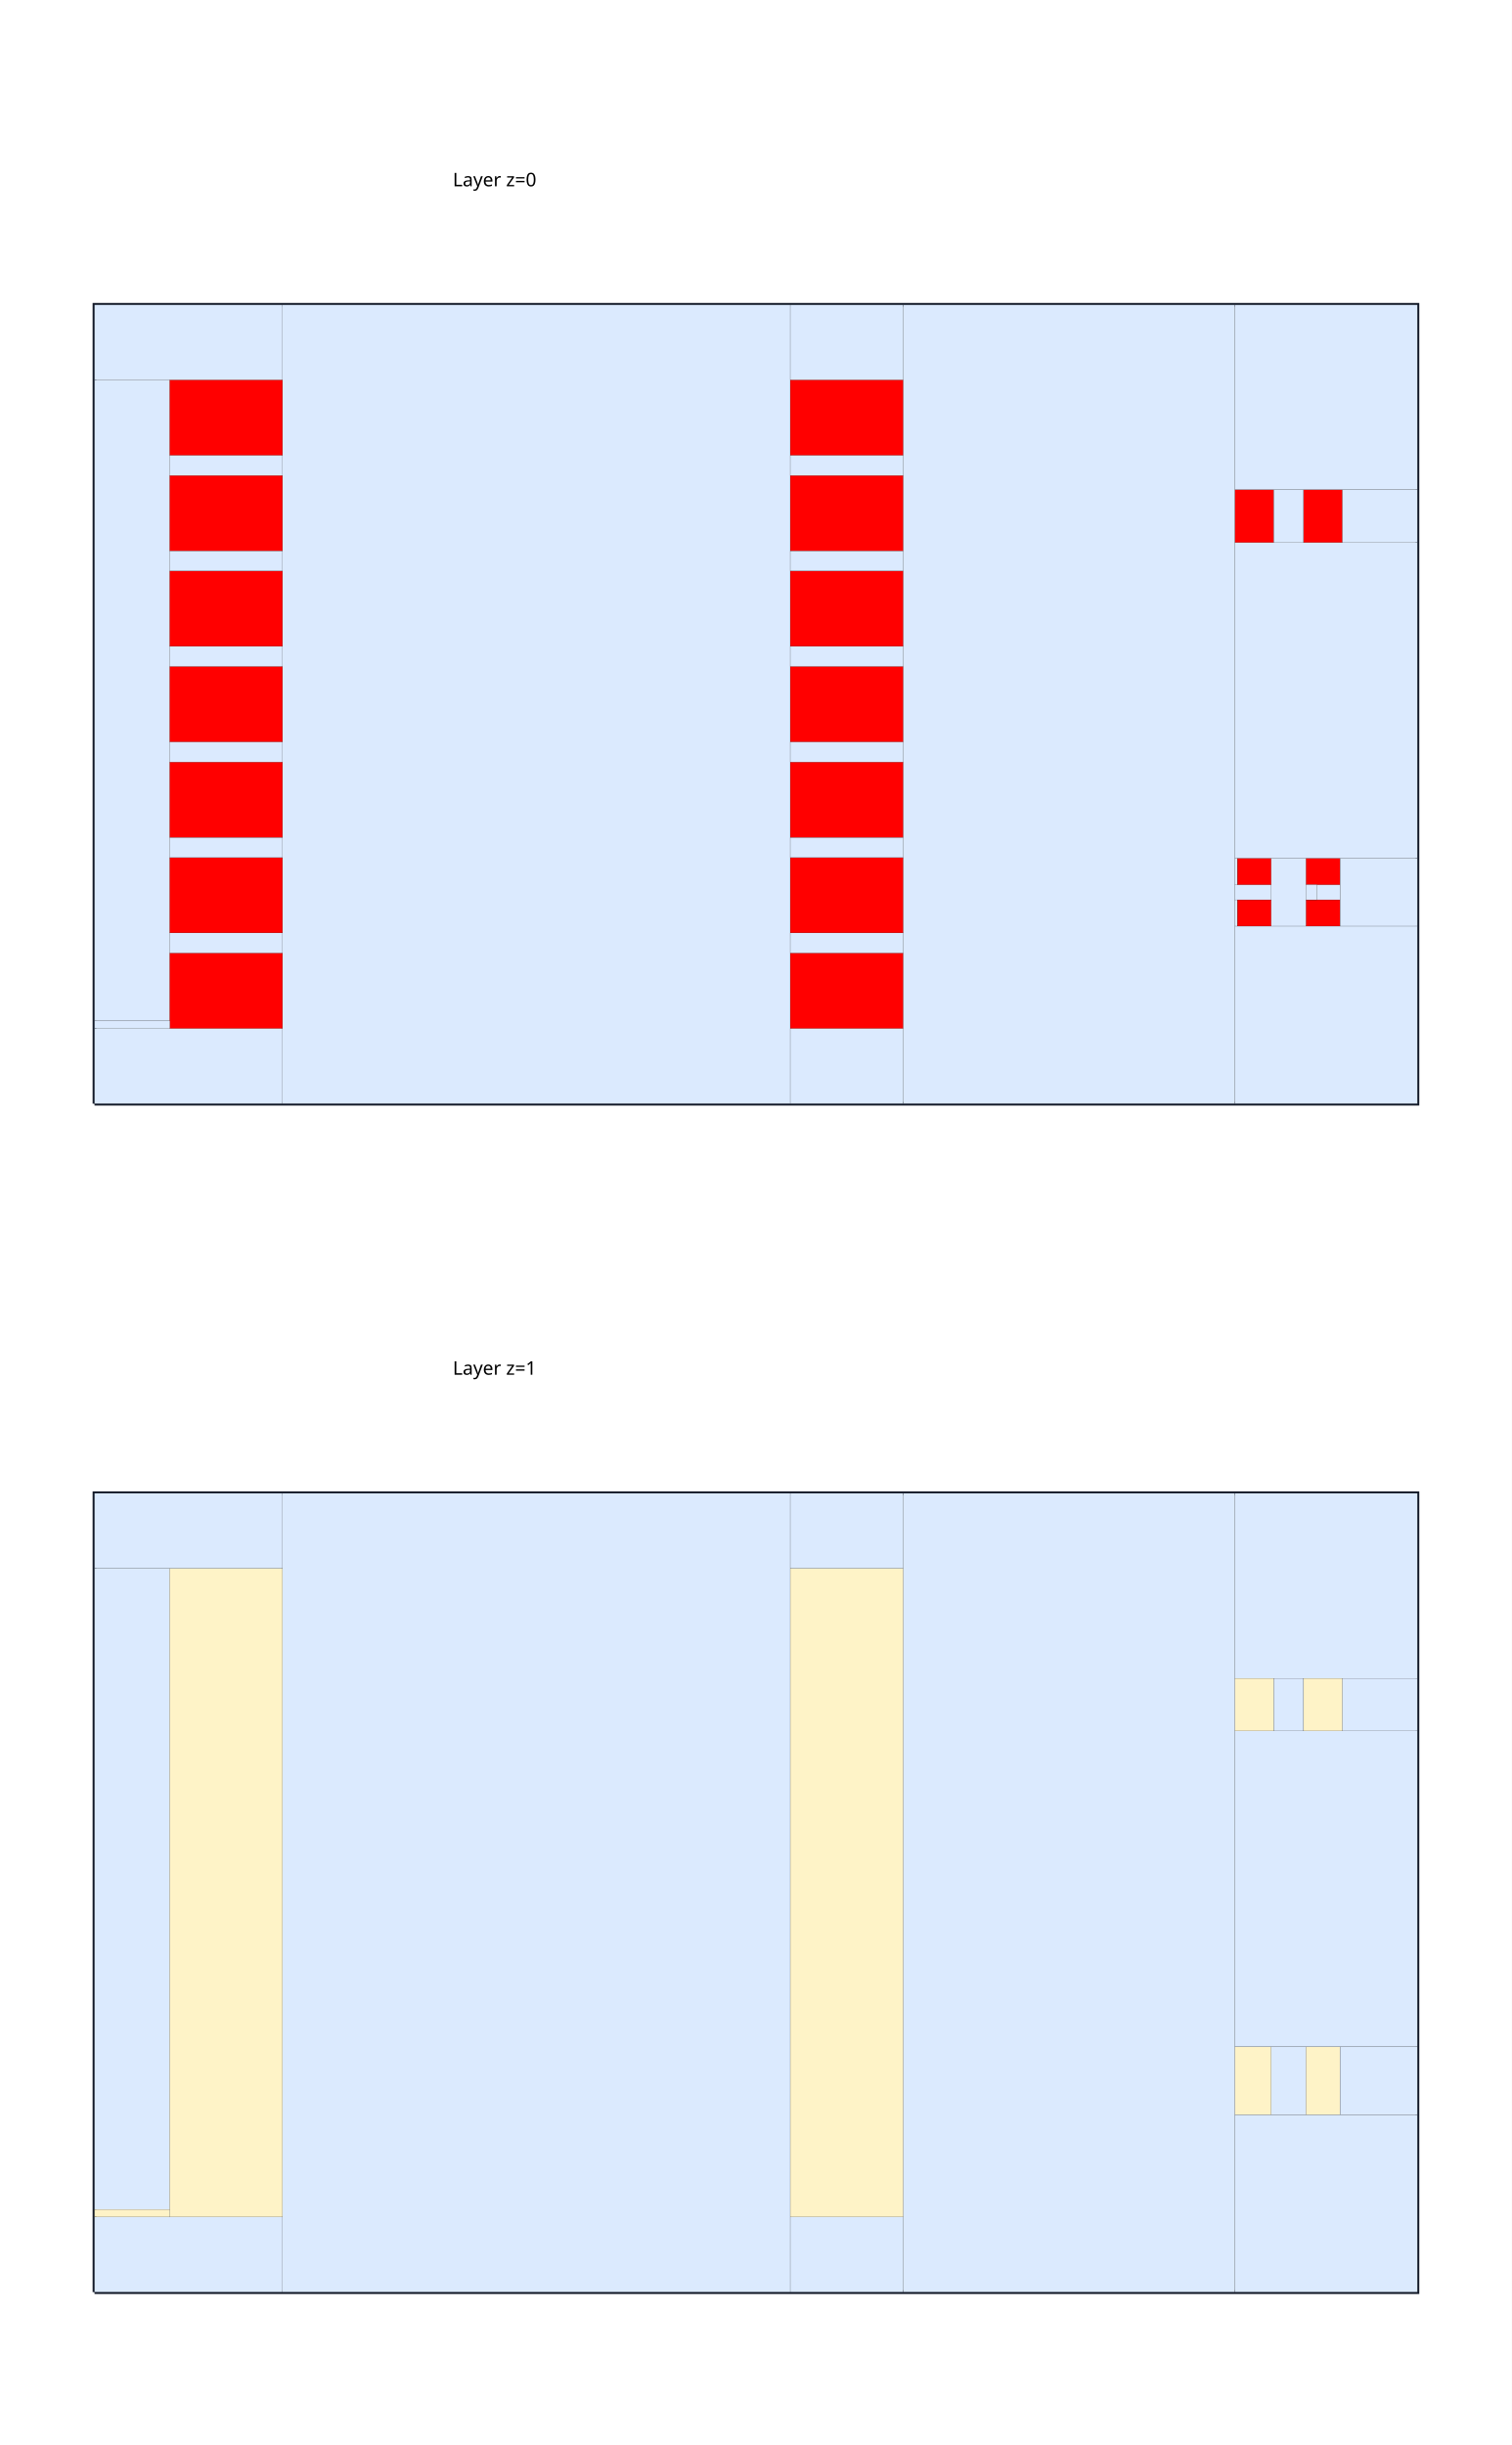
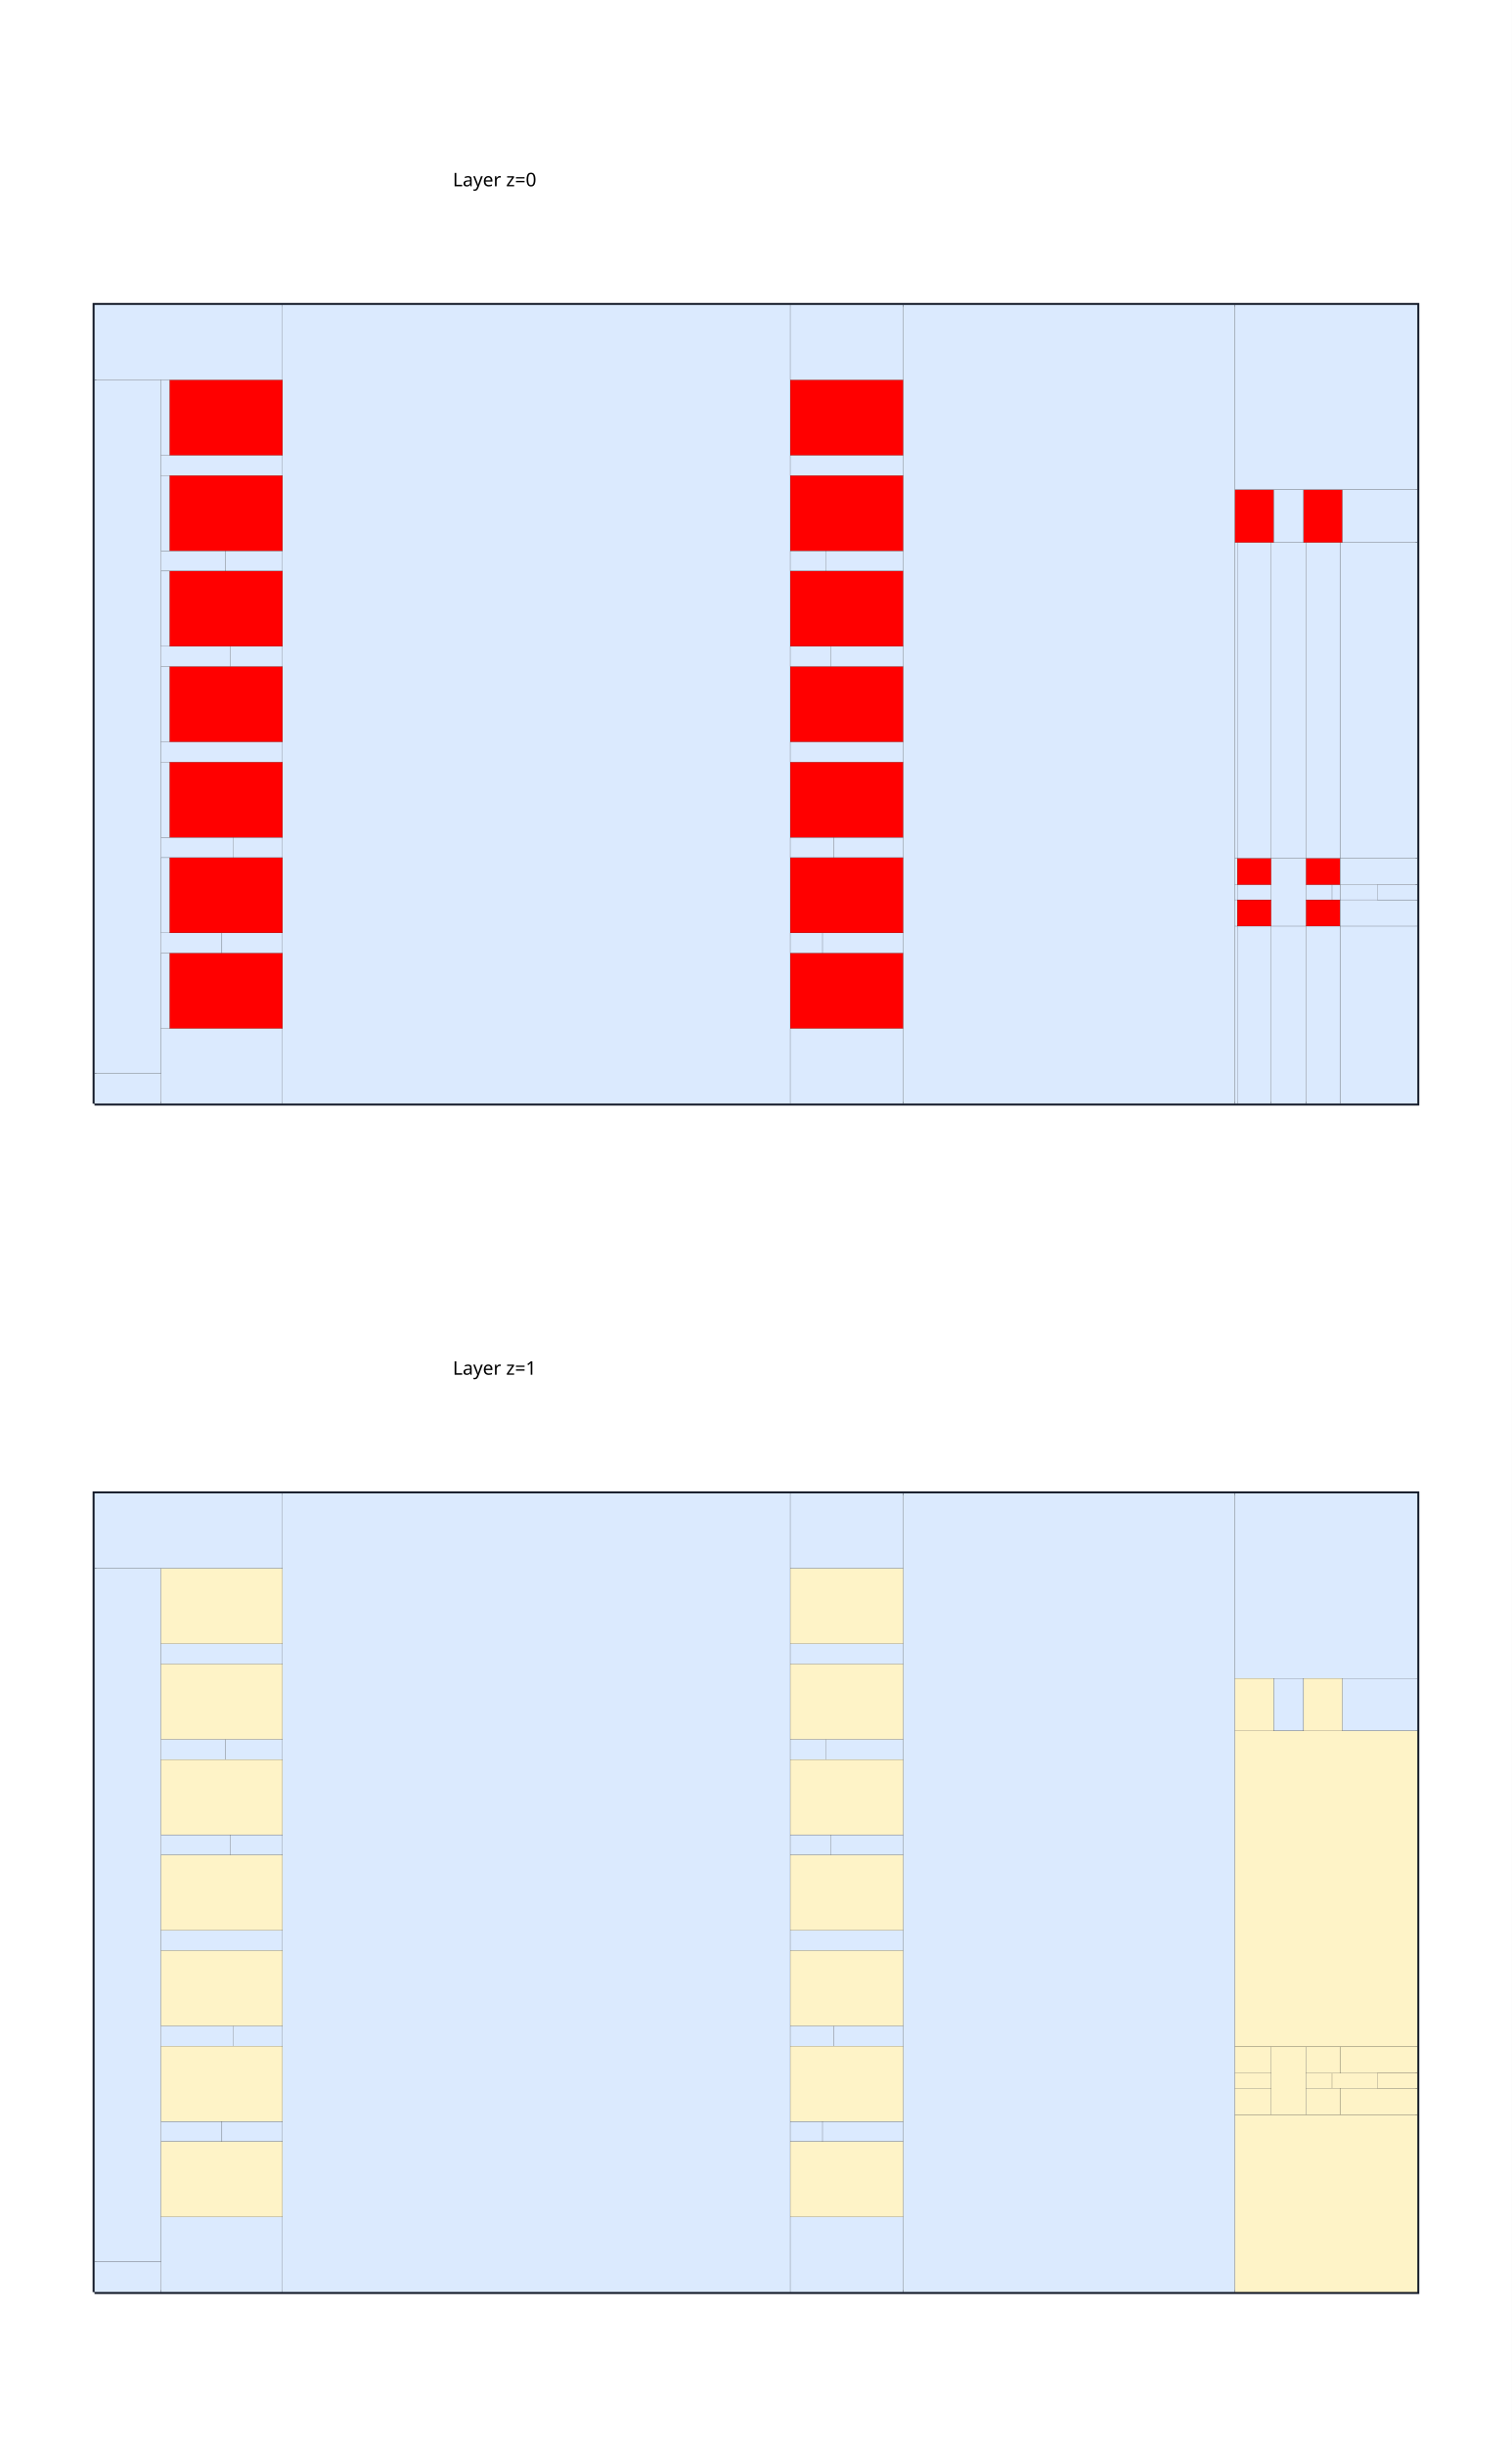
<svg xmlns="http://www.w3.org/2000/svg" width="640" height="1035" viewBox="0 0 640 1035">
  <rect width="100%" height="100%" fill="white" />
  <g>
    <polyline data-points="-11.749999999999998,-10.620000000000001 23.424999999999997,-10.620000000000001 23.424999999999997,10.620000000000001 -11.749999999999998,10.620000000000001 -11.749999999999998,-10.620000000000001" data-type="line" data-label="bounds" points="40,467.192 600,467.192 600,129.042 40,129.042 40,467.192" fill="none" stroke="#111827" stroke-width="1.592" />
  </g>
  <g>
    <polyline data-points="-11.749999999999998,-42.22 23.424999999999997,-42.22 23.424999999999997,-20.98 -11.749999999999998,-20.98 -11.749999999999998,-42.22" data-type="line" data-label="bounds" points="40,970.276 600,970.276 600,632.127 40,632.127 40,970.276" fill="none" stroke="#111827" stroke-width="1.592" />
  </g>
  <g>
    <rect data-type="rect" data-label="node" data-x="0" data-y="0" x="119.602" y="129.042" width="214.925" height="338.149" fill="#dbeafe" stroke="black" stroke-width="0.063" />
  </g>
  <g>
    <rect data-type="rect" data-label="node" data-x="14.1625" data-y="0" x="382.289" y="129.042" width="140.498" height="338.149" fill="#dbeafe" stroke="black" stroke-width="0.063" />
  </g>
  <g>
-     <rect data-type="rect" data-label="node" data-x="21" data-y="-8.260017999999999" x="522.786" y="392.048" width="77.214" height="75.144" fill="#dbeafe" stroke="black" stroke-width="0.063" />
-   </g>
-   <g>
-     <rect data-type="rect" data-label="node" data-x="21" data-y="0.1000179999999995" x="522.786" y="229.659" width="77.214" height="133.731" fill="#dbeafe" stroke="black" stroke-width="0.063" />
+     <rect data-type="rect" data-label="node" data-x="-9.02375" data-y="-3.81" x="68.164" y="354.475" width="30.478" height="8.597" fill="#dbeafe" stroke="black" stroke-width="0.063" />
+   </g>
+   <g>
+     <rect data-type="rect" data-label="node" data-x="8.8254685" data-y="-3.81" x="352.851" y="354.475" width="29.438" height="8.597" fill="#dbeafe" stroke="black" stroke-width="0.063" />
+   </g>
+   <g>
+     <rect data-type="rect" data-label="node" data-x="-7.4082815" data-y="-3.81" x="98.642" y="354.475" width="20.96" height="8.597" fill="#dbeafe" stroke="black" stroke-width="0.063" />
  </g>
  <g>
    <rect data-type="rect" data-label="node" data-x="21" data-y="8.16" x="522.786" y="129.042" width="77.214" height="78.328" fill="#dbeafe" stroke="black" stroke-width="0.063" />
  </g>
  <g>
+     <rect data-type="rect" data-label="node" data-x="-9.059140499999998" data-y="1.27" x="68.164" y="273.6" width="29.351" height="8.597" fill="#dbeafe" stroke="black" stroke-width="0.063" />
+   </g>
+   <g>
+     <rect data-type="rect" data-label="node" data-x="-9.121483999999999" data-y="3.81" x="68.164" y="233.162" width="27.366" height="8.597" fill="#dbeafe" stroke="black" stroke-width="0.063" />
+   </g>
+   <g>
+     <rect data-type="rect" data-label="node" data-x="-9.170936999999999" data-y="-6.35" x="68.164" y="394.913" width="25.791" height="8.597" fill="#dbeafe" stroke="black" stroke-width="0.063" />
+   </g>
+   <g>
    <rect data-type="rect" data-label="node" data-x="-9.25" data-y="9.62" x="40" y="129.042" width="79.602" height="31.841" fill="#dbeafe" stroke="black" stroke-width="0.063" />
  </g>
  <g>
+     <rect data-type="rect" data-label="node" data-x="8.6782815" data-y="-6.35" x="348.164" y="394.913" width="34.124" height="8.597" fill="#dbeafe" stroke="black" stroke-width="0.063" />
+   </g>
+   <g>
+     <rect data-type="rect" data-label="node" data-x="8.790078" data-y="1.27" x="351.724" y="273.6" width="30.565" height="8.597" fill="#dbeafe" stroke="black" stroke-width="0.063" />
+   </g>
+   <g>
+     <rect data-type="rect" data-label="node" data-x="8.7277345" data-y="3.81" x="349.739" y="233.162" width="32.55" height="8.597" fill="#dbeafe" stroke="black" stroke-width="0.063" />
+   </g>
+   <g>
    <rect data-type="rect" data-label="node" data-x="8.25" data-y="9.62" x="334.527" y="129.042" width="47.761" height="31.841" fill="#dbeafe" stroke="black" stroke-width="0.063" />
  </g>
  <g>
-     <rect data-type="rect" data-label="node" data-x="-9.25" data-y="-9.62" x="40" y="435.351" width="79.602" height="31.841" fill="#dbeafe" stroke="black" stroke-width="0.063" />
-   </g>
-   <g>
-     <rect data-type="rect" data-label="node" data-x="-10.75" data-y="0.09921950000000024" x="40" y="160.883" width="31.841" height="271.308" fill="#dbeafe" stroke="black" stroke-width="0.063" />
+     <rect data-type="rect" data-label="node" data-x="-10.8654685" data-y="-0.6003905000000014" x="40" y="160.883" width="28.164" height="293.585" fill="#dbeafe" stroke="black" stroke-width="0.063" />
+   </g>
+   <g>
+     <rect data-type="rect" data-label="node" data-x="-8.365468499999999" data-y="-9.62" x="68.164" y="435.351" width="51.438" height="31.841" fill="#dbeafe" stroke="black" stroke-width="0.063" />
  </g>
  <g>
    <rect data-type="rect" data-label="node" data-x="8.25" data-y="-9.62" x="334.527" y="435.351" width="47.761" height="31.841" fill="#dbeafe" stroke="black" stroke-width="0.063" />
  </g>
  <g>
+     <rect data-type="rect" data-label="node" data-x="-7.5554685" data-y="-6.35" x="93.955" y="394.913" width="25.647" height="8.597" fill="#dbeafe" stroke="black" stroke-width="0.063" />
+   </g>
+   <g>
+     <rect data-type="rect" data-label="node" data-x="-7.443671999999999" data-y="1.27" x="97.515" y="273.6" width="22.087" height="8.597" fill="#dbeafe" stroke="black" stroke-width="0.063" />
+   </g>
+   <g>
+     <rect data-type="rect" data-label="node" data-x="-7.5060155" data-y="3.81" x="95.53" y="233.162" width="24.072" height="8.597" fill="#dbeafe" stroke="black" stroke-width="0.063" />
+   </g>
+   <g>
+     <rect data-type="rect" data-label="node" data-x="20" data-y="5" x="539.104" y="207.371" width="12.736" height="22.289" fill="#dbeafe" stroke="black" stroke-width="0.063" />
+   </g>
+   <g>
+     <rect data-type="rect" data-label="node" data-x="7.1782815" data-y="-6.35" x="334.527" y="394.913" width="13.637" height="8.597" fill="#dbeafe" stroke="black" stroke-width="0.063" />
+   </g>
+   <g>
+     <rect data-type="rect" data-label="node" data-x="7.3254684999999995" data-y="-3.81" x="334.527" y="354.475" width="18.323" height="8.597" fill="#dbeafe" stroke="black" stroke-width="0.063" />
+   </g>
+   <g>
+     <rect data-type="rect" data-label="node" data-x="7.290077999999999" data-y="1.27" x="334.527" y="273.6" width="17.197" height="8.597" fill="#dbeafe" stroke="black" stroke-width="0.063" />
+   </g>
+   <g>
+     <rect data-type="rect" data-label="node" data-x="7.2277345" data-y="3.81" x="334.527" y="233.162" width="15.211" height="8.597" fill="#dbeafe" stroke="black" stroke-width="0.063" />
+   </g>
+   <g>
+     <rect data-type="rect" data-label="node" data-x="-10.8654685" data-y="-10.220390499999999" x="40" y="454.468" width="28.164" height="12.724" fill="#dbeafe" stroke="black" stroke-width="0.063" />
+   </g>
+   <g>
+     <rect data-type="rect" data-label="node" data-x="-8.365468499999999" data-y="-1.27" x="68.164" y="314.037" width="51.438" height="8.597" fill="#dbeafe" stroke="black" stroke-width="0.063" />
+   </g>
+   <g>
+     <rect data-type="rect" data-label="node" data-x="-8.365468499999999" data-y="6.35" x="68.164" y="192.724" width="51.438" height="8.597" fill="#dbeafe" stroke="black" stroke-width="0.063" />
+   </g>
+   <g>
+     <rect data-type="rect" data-label="node" data-x="8.25" data-y="-1.27" x="334.527" y="314.037" width="47.761" height="8.597" fill="#dbeafe" stroke="black" stroke-width="0.063" />
+   </g>
+   <g>
+     <rect data-type="rect" data-label="node" data-x="8.25" data-y="6.35" x="334.527" y="192.724" width="47.761" height="8.597" fill="#dbeafe" stroke="black" stroke-width="0.063" />
+   </g>
+   <g>
+     <rect data-type="rect" data-label="node" data-x="22.425" data-y="5" x="568.159" y="207.371" width="31.841" height="22.289" fill="#dbeafe" stroke="black" stroke-width="0.063" />
+   </g>
+   <g>
+     <rect data-type="rect" data-label="node" data-x="18.604982950000007" data-y="-8.260017999999999" x="522.786" y="392.048" width="0.955" height="75.144" fill="#dbeafe" stroke="black" stroke-width="0.063" />
+   </g>
+   <g>
+     <rect data-type="rect" data-label="node" data-x="20" data-y="-8.260017999999999" x="538.069" y="392.048" width="14.807" height="75.144" fill="#dbeafe" stroke="black" stroke-width="0.063" />
+   </g>
+   <g>
+     <rect data-type="rect" data-label="node" data-x="22.395017049999993" data-y="-8.260017999999999" x="567.205" y="392.048" width="32.795" height="75.144" fill="#dbeafe" stroke="black" stroke-width="0.063" />
+   </g>
+   <g>
+     <rect data-type="rect" data-label="node" data-x="20.91503499999999" data-y="-8.260018149999986" x="552.876" y="392.048" width="14.328" height="75.144" fill="#dbeafe" stroke="black" stroke-width="0.063" />
+   </g>
+   <g>
+     <rect data-type="rect" data-label="node" data-x="19.08496500000001" data-y="-8.260018149999986" x="523.741" y="392.048" width="14.328" height="75.144" fill="#dbeafe" stroke="black" stroke-width="0.063" />
+   </g>
+   <g>
+     <rect data-type="rect" data-label="node" data-x="18.604982950000007" data-y="0.1000179999999995" x="522.786" y="229.659" width="0.955" height="133.731" fill="#dbeafe" stroke="black" stroke-width="0.063" />
+   </g>
+   <g>
+     <rect data-type="rect" data-label="node" data-x="20" data-y="0.1000179999999995" x="538.069" y="229.659" width="14.807" height="133.731" fill="#dbeafe" stroke="black" stroke-width="0.063" />
+   </g>
+   <g>
+     <rect data-type="rect" data-label="node" data-x="22.395017049999993" data-y="0.1000179999999995" x="567.205" y="229.659" width="32.795" height="133.731" fill="#dbeafe" stroke="black" stroke-width="0.063" />
+   </g>
+   <g>
+     <rect data-type="rect" data-label="node" data-x="20.91503499999999" data-y="0.10001814999998704" x="552.876" y="229.659" width="14.328" height="133.731" fill="#dbeafe" stroke="black" stroke-width="0.063" />
+   </g>
+   <g>
+     <rect data-type="rect" data-label="node" data-x="19.08496500000001" data-y="0.10001814999998704" x="523.741" y="229.659" width="14.328" height="133.731" fill="#dbeafe" stroke="black" stroke-width="0.063" />
+   </g>
+   <g>
+     <rect data-type="rect" data-label="node" data-x="-9.865468499999999" data-y="2.54" x="68.164" y="241.759" width="3.677" height="31.841" fill="#dbeafe" stroke="black" stroke-width="0.063" />
+   </g>
+   <g>
+     <rect data-type="rect" data-label="node" data-x="-9.865468499999999" data-y="-5.08" x="68.164" y="363.072" width="3.677" height="31.841" fill="#dbeafe" stroke="black" stroke-width="0.063" />
+   </g>
+   <g>
    <rect data-type="rect" data-label="node" data-x="20" data-y="-5" x="538.069" y="363.39" width="14.807" height="28.658" fill="#dbeafe" stroke="black" stroke-width="0.063" />
  </g>
  <g>
-     <rect data-type="rect" data-label="node" data-x="20" data-y="5" x="539.104" y="207.371" width="12.736" height="22.289" fill="#dbeafe" stroke="black" stroke-width="0.063" />
-   </g>
-   <g>
-     <rect data-type="rect" data-label="node" data-x="22.395016999999996" data-y="-5" x="567.205" y="363.39" width="32.795" height="28.658" fill="#dbeafe" stroke="black" stroke-width="0.063" />
-   </g>
-   <g>
-     <rect data-type="rect" data-label="node" data-x="22.425" data-y="5" x="568.159" y="207.371" width="31.841" height="22.289" fill="#dbeafe" stroke="black" stroke-width="0.063" />
-   </g>
-   <g>
-     <rect data-type="rect" data-label="node" data-x="-8.25" data-y="-6.35" x="71.841" y="394.913" width="47.761" height="8.597" fill="#dbeafe" stroke="black" stroke-width="0.063" />
-   </g>
-   <g>
-     <rect data-type="rect" data-label="node" data-x="-8.25" data-y="-3.81" x="71.841" y="354.475" width="47.761" height="8.597" fill="#dbeafe" stroke="black" stroke-width="0.063" />
-   </g>
-   <g>
-     <rect data-type="rect" data-label="node" data-x="-8.25" data-y="-1.27" x="71.841" y="314.037" width="47.761" height="8.597" fill="#dbeafe" stroke="black" stroke-width="0.063" />
-   </g>
-   <g>
-     <rect data-type="rect" data-label="node" data-x="-8.25" data-y="1.27" x="71.841" y="273.6" width="47.761" height="8.597" fill="#dbeafe" stroke="black" stroke-width="0.063" />
-   </g>
-   <g>
-     <rect data-type="rect" data-label="node" data-x="-8.25" data-y="3.81" x="71.841" y="233.162" width="47.761" height="8.597" fill="#dbeafe" stroke="black" stroke-width="0.063" />
-   </g>
-   <g>
-     <rect data-type="rect" data-label="node" data-x="-8.25" data-y="6.35" x="71.841" y="192.724" width="47.761" height="8.597" fill="#dbeafe" stroke="black" stroke-width="0.063" />
-   </g>
-   <g>
-     <rect data-type="rect" data-label="node" data-x="8.25" data-y="-6.35" x="334.527" y="394.913" width="47.761" height="8.597" fill="#dbeafe" stroke="black" stroke-width="0.063" />
-   </g>
-   <g>
-     <rect data-type="rect" data-label="node" data-x="8.25" data-y="-3.81" x="334.527" y="354.475" width="47.761" height="8.597" fill="#dbeafe" stroke="black" stroke-width="0.063" />
-   </g>
-   <g>
-     <rect data-type="rect" data-label="node" data-x="8.25" data-y="-1.27" x="334.527" y="314.037" width="47.761" height="8.597" fill="#dbeafe" stroke="black" stroke-width="0.063" />
-   </g>
-   <g>
-     <rect data-type="rect" data-label="node" data-x="8.25" data-y="1.27" x="334.527" y="273.6" width="47.761" height="8.597" fill="#dbeafe" stroke="black" stroke-width="0.063" />
-   </g>
-   <g>
-     <rect data-type="rect" data-label="node" data-x="8.25" data-y="3.81" x="334.527" y="233.162" width="47.761" height="8.597" fill="#dbeafe" stroke="black" stroke-width="0.063" />
-   </g>
-   <g>
-     <rect data-type="rect" data-label="node" data-x="8.25" data-y="6.35" x="334.527" y="192.724" width="47.761" height="8.597" fill="#dbeafe" stroke="black" stroke-width="0.063" />
-   </g>
-   <g>
-     <rect data-type="rect" data-label="node" data-x="19.054982" data-y="-5.0000005000000005" x="522.786" y="374.534" width="15.283" height="6.369" fill="#dbeafe" stroke="black" stroke-width="0.063" />
-   </g>
-   <g>
-     <rect data-type="rect" data-label="node" data-x="21.057422499999998" data-y="-5.0000005000000005" x="557.41" y="374.534" width="9.795" height="6.369" fill="#dbeafe" stroke="black" stroke-width="0.063" />
+     <rect data-type="rect" data-label="node" data-x="20.465035949999994" data-y="-5" x="552.876" y="374.534" width="0" height="6.369" fill="#dbeafe" stroke="black" stroke-width="0.063" />
+   </g>
+   <g>
+     <rect data-type="rect" data-label="node" data-x="19.534964050000006" data-y="-5" x="538.069" y="374.534" width="0" height="6.369" fill="#dbeafe" stroke="black" stroke-width="0.063" />
+   </g>
+   <g>
+     <rect data-type="rect" data-label="node" data-x="21.859995549999994" data-y="-5.0000005000000005" x="567.205" y="374.534" width="15.76" height="6.369" fill="#dbeafe" stroke="black" stroke-width="0.063" />
+   </g>
+   <g>
+     <rect data-type="rect" data-label="node" data-x="21.259882549999993" data-y="-5.000000349999988" x="563.856" y="374.534" width="3.348" height="6.369" fill="#dbeafe" stroke="black" stroke-width="0.063" />
+   </g>
+   <g>
+     <rect data-type="rect" data-label="node" data-x="18.604982950000007" data-y="-5.0000005000000005" x="522.786" y="374.534" width="0.955" height="6.369" fill="#dbeafe" stroke="black" stroke-width="0.063" />
+   </g>
+   <g>
+     <rect data-type="rect" data-label="node" data-x="19.084964950000007" data-y="-5.000000349999988" x="523.741" y="374.534" width="14.328" height="6.369" fill="#dbeafe" stroke="black" stroke-width="0.063" />
+   </g>
+   <g>
+     <rect data-type="rect" data-label="node" data-x="20.809883499999998" data-y="-5.000000349999988" x="552.876" y="374.534" width="10.98" height="6.369" fill="#dbeafe" stroke="black" stroke-width="0.063" />
+   </g>
+   <g>
+     <rect data-type="rect" data-label="node" data-x="-9.865468499999999" data-y="-2.54" x="68.164" y="322.634" width="3.677" height="31.841" fill="#dbeafe" stroke="black" stroke-width="0.063" />
+   </g>
+   <g>
+     <rect data-type="rect" data-label="node" data-x="-9.865468499999999" data-y="0" x="68.164" y="282.197" width="3.677" height="31.841" fill="#dbeafe" stroke="black" stroke-width="0.063" />
+   </g>
+   <g>
+     <rect data-type="rect" data-label="node" data-x="-9.865468499999999" data-y="5.08" x="68.164" y="201.321" width="3.677" height="31.841" fill="#dbeafe" stroke="black" stroke-width="0.063" />
+   </g>
+   <g>
+     <rect data-type="rect" data-label="node" data-x="-9.865468499999999" data-y="7.620000000000001" x="68.164" y="160.883" width="3.677" height="31.841" fill="#dbeafe" stroke="black" stroke-width="0.063" />
+   </g>
+   <g>
+     <rect data-type="rect" data-label="node" data-x="22.395017049999993" data-y="-5.550037" x="567.205" y="380.904" width="32.795" height="11.144" fill="#dbeafe" stroke="black" stroke-width="0.063" />
+   </g>
+   <g>
+     <rect data-type="rect" data-label="node" data-x="22.395017049999993" data-y="-4.4499635" x="567.205" y="363.39" width="32.795" height="11.144" fill="#dbeafe" stroke="black" stroke-width="0.063" />
+   </g>
+   <g>
+     <rect data-type="rect" data-label="node" data-x="21.36503404999999" data-y="-4.799962650000013" x="567.205" y="374.534" width="0" height="0" fill="#dbeafe" stroke="black" stroke-width="0.063" />
+   </g>
+   <g>
+     <rect data-type="rect" data-label="node" data-x="-9.865468499999999" data-y="-7.619999999999999" x="68.164" y="403.51" width="3.677" height="31.841" fill="#dbeafe" stroke="black" stroke-width="0.063" />
+   </g>
+   <g>
+     <rect data-type="rect" data-label="node" data-x="18.604982950000007" data-y="-5.550037" x="522.786" y="380.904" width="0.955" height="11.144" fill="#dbeafe" stroke="black" stroke-width="0.063" />
+   </g>
+   <g>
+     <rect data-type="rect" data-label="node" data-x="18.604982950000007" data-y="-4.4499635" x="522.786" y="363.39" width="0.955" height="11.144" fill="#dbeafe" stroke="black" stroke-width="0.063" />
+   </g>
+   <g>
+     <rect data-type="rect" data-label="node" data-x="19.084964950000007" data-y="-4.799962650000013" x="523.741" y="374.534" width="14.328" height="0" fill="#dbeafe" stroke="black" stroke-width="0.063" />
  </g>
  <g>
    <rect data-type="rect" data-label="node" data-x="-8.25" data-y="7.620000000000001" x="71.841" y="160.883" width="47.761" height="31.841" fill="red" stroke="black" stroke-width="0.063" />
  </g>
  <g>
    <rect data-type="rect" data-label="node" data-x="-8.25" data-y="5.08" x="71.841" y="201.321" width="47.761" height="31.841" fill="red" stroke="black" stroke-width="0.063" />
  </g>
  <g>
    <rect data-type="rect" data-label="node" data-x="-8.25" data-y="2.54" x="71.841" y="241.759" width="47.761" height="31.841" fill="red" stroke="black" stroke-width="0.063" />
  </g>
  <g>
    <rect data-type="rect" data-label="node" data-x="-8.25" data-y="0" x="71.841" y="282.197" width="47.761" height="31.841" fill="red" stroke="black" stroke-width="0.063" />
  </g>
  <g>
    <rect data-type="rect" data-label="node" data-x="-8.25" data-y="-2.54" x="71.841" y="322.634" width="47.761" height="31.841" fill="red" stroke="black" stroke-width="0.063" />
  </g>
  <g>
    <rect data-type="rect" data-label="node" data-x="-8.25" data-y="-5.079999999999999" x="71.841" y="363.072" width="47.761" height="31.841" fill="red" stroke="black" stroke-width="0.063" />
  </g>
  <g>
    <rect data-type="rect" data-label="node" data-x="-8.25" data-y="-7.620000000000001" x="71.841" y="403.51" width="47.761" height="31.841" fill="red" stroke="black" stroke-width="0.063" />
  </g>
  <g>
    <rect data-type="rect" data-label="node" data-x="8.25" data-y="7.620000000000001" x="334.527" y="160.883" width="47.761" height="31.841" fill="red" stroke="black" stroke-width="0.063" />
  </g>
  <g>
    <rect data-type="rect" data-label="node" data-x="8.25" data-y="5.08" x="334.527" y="201.321" width="47.761" height="31.841" fill="red" stroke="black" stroke-width="0.063" />
  </g>
  <g>
    <rect data-type="rect" data-label="node" data-x="8.25" data-y="2.54" x="334.527" y="241.759" width="47.761" height="31.841" fill="red" stroke="black" stroke-width="0.063" />
  </g>
  <g>
    <rect data-type="rect" data-label="node" data-x="8.25" data-y="0" x="334.527" y="282.197" width="47.761" height="31.841" fill="red" stroke="black" stroke-width="0.063" />
  </g>
  <g>
    <rect data-type="rect" data-label="node" data-x="8.25" data-y="-2.54" x="334.527" y="322.634" width="47.761" height="31.841" fill="red" stroke="black" stroke-width="0.063" />
  </g>
  <g>
    <rect data-type="rect" data-label="node" data-x="8.25" data-y="-5.079999999999999" x="334.527" y="363.072" width="47.761" height="31.841" fill="red" stroke="black" stroke-width="0.063" />
  </g>
  <g>
    <rect data-type="rect" data-label="node" data-x="8.25" data-y="-7.620000000000001" x="334.527" y="403.51" width="47.761" height="31.841" fill="red" stroke="black" stroke-width="0.063" />
  </g>
  <g>
    <rect data-type="rect" data-label="node" data-x="19.0875" data-y="5" x="522.786" y="207.371" width="16.318" height="22.289" fill="red" stroke="black" stroke-width="0.063" />
  </g>
  <g>
    <rect data-type="rect" data-label="node" data-x="20.9125" data-y="5" x="551.841" y="207.371" width="16.318" height="22.289" fill="red" stroke="black" stroke-width="0.063" />
  </g>
  <g>
    <rect data-type="rect" data-label="node" data-x="19.08496500000001" data-y="-4.449963000000025" x="523.741" y="363.39" width="14.328" height="11.144" fill="red" stroke="black" stroke-width="0.063" />
  </g>
  <g>
    <rect data-type="rect" data-label="node" data-x="19.08496500000001" data-y="-5.550036999999975" x="523.741" y="380.904" width="14.328" height="11.144" fill="red" stroke="black" stroke-width="0.063" />
  </g>
  <g>
    <rect data-type="rect" data-label="node" data-x="20.91503499999999" data-y="-5.550036999999975" x="552.876" y="380.904" width="14.328" height="11.144" fill="red" stroke="black" stroke-width="0.063" />
  </g>
  <g>
    <rect data-type="rect" data-label="node" data-x="20.91503499999999" data-y="-4.449963000000025" x="552.876" y="363.39" width="14.328" height="11.144" fill="red" stroke="black" stroke-width="0.063" />
  </g>
  <g>
-     <rect data-type="rect" data-label="node" data-x="18.604982950000007" data-y="-5.550037" x="522.786" y="380.904" width="0.955" height="11.144" fill="#dbeafe" stroke="black" stroke-width="0.063" />
-   </g>
-   <g>
-     <rect data-type="rect" data-label="node" data-x="18.604982950000007" data-y="-4.4499635" x="522.786" y="363.39" width="0.955" height="11.144" fill="#dbeafe" stroke="black" stroke-width="0.063" />
-   </g>
-   <g>
-     <rect data-type="rect" data-label="node" data-x="-10.75" data-y="-8.520781" x="40" y="432.192" width="31.841" height="3.159" fill="#dbeafe" stroke="black" stroke-width="0.063" />
-   </g>
-   <g>
-     <rect data-type="rect" data-label="node" data-x="20.607423499999996" data-y="-5" x="552.876" y="374.534" width="4.534" height="6.369" fill="#dbeafe" stroke="black" stroke-width="0.063" />
+     <rect data-type="rect" data-label="node" data-x="22.889978499999998" data-y="-5.0000005" x="582.964" y="374.534" width="17.036" height="6.369" fill="#dbeafe" stroke="black" stroke-width="0.063" />
  </g>
  <g>
    <rect data-type="rect" data-label="node" data-x="0" data-y="-31.6" x="119.602" y="632.127" width="214.925" height="338.149" fill="#dbeafe" stroke="black" stroke-width="0.063" />
  </g>
  <g>
    <rect data-type="rect" data-label="node" data-x="14.1625" data-y="-31.6" x="382.289" y="632.127" width="140.498" height="338.149" fill="#dbeafe" stroke="black" stroke-width="0.063" />
  </g>
  <g>
-     <rect data-type="rect" data-label="node" data-x="21" data-y="-39.860018" x="522.786" y="895.132" width="77.214" height="75.144" fill="#dbeafe" stroke="black" stroke-width="0.063" />
-   </g>
-   <g>
-     <rect data-type="rect" data-label="node" data-x="21" data-y="-31.499982000000003" x="522.786" y="732.744" width="77.214" height="133.731" fill="#dbeafe" stroke="black" stroke-width="0.063" />
+     <rect data-type="rect" data-label="node" data-x="-9.02375" data-y="-35.410000000000004" x="68.164" y="857.56" width="30.478" height="8.597" fill="#dbeafe" stroke="black" stroke-width="0.063" />
+   </g>
+   <g>
+     <rect data-type="rect" data-label="node" data-x="8.8254685" data-y="-35.410000000000004" x="352.851" y="857.56" width="29.438" height="8.597" fill="#dbeafe" stroke="black" stroke-width="0.063" />
+   </g>
+   <g>
+     <rect data-type="rect" data-label="node" data-x="-7.4082815" data-y="-35.410000000000004" x="98.642" y="857.56" width="20.96" height="8.597" fill="#dbeafe" stroke="black" stroke-width="0.063" />
  </g>
  <g>
    <rect data-type="rect" data-label="node" data-x="21" data-y="-23.44" x="522.786" y="632.127" width="77.214" height="78.328" fill="#dbeafe" stroke="black" stroke-width="0.063" />
  </g>
  <g>
+     <rect data-type="rect" data-label="node" data-x="-9.059140499999998" data-y="-30.330000000000002" x="68.164" y="776.684" width="29.351" height="8.597" fill="#dbeafe" stroke="black" stroke-width="0.063" />
+   </g>
+   <g>
+     <rect data-type="rect" data-label="node" data-x="-9.121483999999999" data-y="-27.790000000000003" x="68.164" y="736.246" width="27.366" height="8.597" fill="#dbeafe" stroke="black" stroke-width="0.063" />
+   </g>
+   <g>
+     <rect data-type="rect" data-label="node" data-x="-9.170936999999999" data-y="-37.95" x="68.164" y="897.998" width="25.791" height="8.597" fill="#dbeafe" stroke="black" stroke-width="0.063" />
+   </g>
+   <g>
    <rect data-type="rect" data-label="node" data-x="-9.25" data-y="-21.980000000000004" x="40" y="632.127" width="79.602" height="31.841" fill="#dbeafe" stroke="black" stroke-width="0.063" />
  </g>
  <g>
+     <rect data-type="rect" data-label="node" data-x="8.6782815" data-y="-37.95" x="348.164" y="897.998" width="34.124" height="8.597" fill="#dbeafe" stroke="black" stroke-width="0.063" />
+   </g>
+   <g>
+     <rect data-type="rect" data-label="node" data-x="8.790078" data-y="-30.330000000000002" x="351.724" y="776.684" width="30.565" height="8.597" fill="#dbeafe" stroke="black" stroke-width="0.063" />
+   </g>
+   <g>
+     <rect data-type="rect" data-label="node" data-x="8.7277345" data-y="-27.790000000000003" x="349.739" y="736.246" width="32.55" height="8.597" fill="#dbeafe" stroke="black" stroke-width="0.063" />
+   </g>
+   <g>
    <rect data-type="rect" data-label="node" data-x="8.25" data-y="-21.980000000000004" x="334.527" y="632.127" width="47.761" height="31.841" fill="#dbeafe" stroke="black" stroke-width="0.063" />
  </g>
  <g>
-     <rect data-type="rect" data-label="node" data-x="-9.25" data-y="-41.22" x="40" y="938.435" width="79.602" height="31.841" fill="#dbeafe" stroke="black" stroke-width="0.063" />
-   </g>
-   <g>
-     <rect data-type="rect" data-label="node" data-x="-10.75" data-y="-31.5007805" x="40" y="663.968" width="31.841" height="271.308" fill="#dbeafe" stroke="black" stroke-width="0.063" />
+     <rect data-type="rect" data-label="node" data-x="-10.8654685" data-y="-32.200390500000005" x="40" y="663.968" width="28.164" height="293.585" fill="#dbeafe" stroke="black" stroke-width="0.063" />
+   </g>
+   <g>
+     <rect data-type="rect" data-label="node" data-x="-8.365468499999999" data-y="-41.22" x="68.164" y="938.435" width="51.438" height="31.841" fill="#dbeafe" stroke="black" stroke-width="0.063" />
  </g>
  <g>
    <rect data-type="rect" data-label="node" data-x="8.25" data-y="-41.22" x="334.527" y="938.435" width="47.761" height="31.841" fill="#dbeafe" stroke="black" stroke-width="0.063" />
  </g>
  <g>
-     <rect data-type="rect" data-label="node" data-x="20" data-y="-36.6" x="538.069" y="866.475" width="14.807" height="28.658" fill="#dbeafe" stroke="black" stroke-width="0.063" />
+     <rect data-type="rect" data-label="node" data-x="-7.5554685" data-y="-37.95" x="93.955" y="897.998" width="25.647" height="8.597" fill="#dbeafe" stroke="black" stroke-width="0.063" />
+   </g>
+   <g>
+     <rect data-type="rect" data-label="node" data-x="-7.443671999999999" data-y="-30.330000000000002" x="97.515" y="776.684" width="22.087" height="8.597" fill="#dbeafe" stroke="black" stroke-width="0.063" />
+   </g>
+   <g>
+     <rect data-type="rect" data-label="node" data-x="-7.5060155" data-y="-27.790000000000003" x="95.53" y="736.246" width="24.072" height="8.597" fill="#dbeafe" stroke="black" stroke-width="0.063" />
  </g>
  <g>
    <rect data-type="rect" data-label="node" data-x="20" data-y="-26.6" x="539.104" y="710.455" width="12.736" height="22.289" fill="#dbeafe" stroke="black" stroke-width="0.063" />
  </g>
  <g>
-     <rect data-type="rect" data-label="node" data-x="22.395016999999996" data-y="-36.6" x="567.205" y="866.475" width="32.795" height="28.658" fill="#dbeafe" stroke="black" stroke-width="0.063" />
+     <rect data-type="rect" data-label="node" data-x="7.1782815" data-y="-37.95" x="334.527" y="897.998" width="13.637" height="8.597" fill="#dbeafe" stroke="black" stroke-width="0.063" />
+   </g>
+   <g>
+     <rect data-type="rect" data-label="node" data-x="7.3254684999999995" data-y="-35.410000000000004" x="334.527" y="857.56" width="18.323" height="8.597" fill="#dbeafe" stroke="black" stroke-width="0.063" />
+   </g>
+   <g>
+     <rect data-type="rect" data-label="node" data-x="7.290077999999999" data-y="-30.330000000000002" x="334.527" y="776.684" width="17.197" height="8.597" fill="#dbeafe" stroke="black" stroke-width="0.063" />
+   </g>
+   <g>
+     <rect data-type="rect" data-label="node" data-x="7.2277345" data-y="-27.790000000000003" x="334.527" y="736.246" width="15.211" height="8.597" fill="#dbeafe" stroke="black" stroke-width="0.063" />
+   </g>
+   <g>
+     <rect data-type="rect" data-label="node" data-x="-10.8654685" data-y="-41.8203905" x="40" y="957.552" width="28.164" height="12.724" fill="#dbeafe" stroke="black" stroke-width="0.063" />
+   </g>
+   <g>
+     <rect data-type="rect" data-label="node" data-x="-8.365468499999999" data-y="-32.870000000000005" x="68.164" y="817.122" width="51.438" height="8.597" fill="#dbeafe" stroke="black" stroke-width="0.063" />
+   </g>
+   <g>
+     <rect data-type="rect" data-label="node" data-x="-8.365468499999999" data-y="-25.25" x="68.164" y="695.808" width="51.438" height="8.597" fill="#dbeafe" stroke="black" stroke-width="0.063" />
+   </g>
+   <g>
+     <rect data-type="rect" data-label="node" data-x="8.25" data-y="-32.870000000000005" x="334.527" y="817.122" width="47.761" height="8.597" fill="#dbeafe" stroke="black" stroke-width="0.063" />
+   </g>
+   <g>
+     <rect data-type="rect" data-label="node" data-x="8.25" data-y="-25.25" x="334.527" y="695.808" width="47.761" height="8.597" fill="#dbeafe" stroke="black" stroke-width="0.063" />
  </g>
  <g>
    <rect data-type="rect" data-label="node" data-x="22.425" data-y="-26.6" x="568.159" y="710.455" width="31.841" height="22.289" fill="#dbeafe" stroke="black" stroke-width="0.063" />
  </g>
  <g>
-     <rect data-type="rect" data-label="node" data-x="-8.25" data-y="-31.6" x="71.841" y="663.968" width="47.761" height="274.468" fill="#fef3c7" stroke="black" stroke-width="0.063" />
-   </g>
-   <g>
-     <rect data-type="rect" data-label="node" data-x="8.25" data-y="-31.6" x="334.527" y="663.968" width="47.761" height="274.468" fill="#fef3c7" stroke="black" stroke-width="0.063" />
-   </g>
-   <g>
-     <rect data-type="rect" data-label="node" data-x="19.054982" data-y="-36.6" x="522.786" y="866.475" width="15.283" height="28.658" fill="#fef3c7" stroke="black" stroke-width="0.063" />
+     <rect data-type="rect" data-label="node" data-x="21" data-y="-39.860018" x="522.786" y="895.132" width="77.214" height="75.144" fill="#fef3c7" stroke="black" stroke-width="0.063" />
+   </g>
+   <g>
+     <rect data-type="rect" data-label="node" data-x="21" data-y="-31.499982000000003" x="522.786" y="732.744" width="77.214" height="133.731" fill="#fef3c7" stroke="black" stroke-width="0.063" />
+   </g>
+   <g>
+     <rect data-type="rect" data-label="node" data-x="-8.365468499999999" data-y="-29.060000000000002" x="68.164" y="744.843" width="51.438" height="31.841" fill="#fef3c7" stroke="black" stroke-width="0.063" />
+   </g>
+   <g>
+     <rect data-type="rect" data-label="node" data-x="-8.365468499999999" data-y="-36.68" x="68.164" y="866.157" width="51.438" height="31.841" fill="#fef3c7" stroke="black" stroke-width="0.063" />
+   </g>
+   <g>
+     <rect data-type="rect" data-label="node" data-x="8.25" data-y="-36.68" x="334.527" y="866.157" width="47.761" height="31.841" fill="#fef3c7" stroke="black" stroke-width="0.063" />
+   </g>
+   <g>
+     <rect data-type="rect" data-label="node" data-x="8.25" data-y="-29.060000000000002" x="334.527" y="744.843" width="47.761" height="31.841" fill="#fef3c7" stroke="black" stroke-width="0.063" />
+   </g>
+   <g>
+     <rect data-type="rect" data-label="node" data-x="8.25" data-y="-39.22" x="334.527" y="906.595" width="47.761" height="31.841" fill="#fef3c7" stroke="black" stroke-width="0.063" />
+   </g>
+   <g>
+     <rect data-type="rect" data-label="node" data-x="20" data-y="-36.6" x="538.069" y="866.475" width="14.807" height="28.658" fill="#fef3c7" stroke="black" stroke-width="0.063" />
+   </g>
+   <g>
+     <rect data-type="rect" data-label="node" data-x="21.754844" data-y="-36.6000005" x="563.856" y="877.619" width="19.108" height="6.369" fill="#fef3c7" stroke="black" stroke-width="0.063" />
  </g>
  <g>
    <rect data-type="rect" data-label="node" data-x="19.0875" data-y="-26.6" x="522.786" y="710.455" width="16.318" height="22.289" fill="#fef3c7" stroke="black" stroke-width="0.063" />
  </g>
  <g>
+     <rect data-type="rect" data-label="node" data-x="19.054982" data-y="-36.6000005" x="522.786" y="877.619" width="15.283" height="6.369" fill="#fef3c7" stroke="black" stroke-width="0.063" />
+   </g>
+   <g>
+     <rect data-type="rect" data-label="node" data-x="20.809883499999998" data-y="-36.6000005" x="552.876" y="877.619" width="10.98" height="6.369" fill="#fef3c7" stroke="black" stroke-width="0.063" />
+   </g>
+   <g>
+     <rect data-type="rect" data-label="node" data-x="-8.365468499999999" data-y="-34.14" x="68.164" y="825.719" width="51.438" height="31.841" fill="#fef3c7" stroke="black" stroke-width="0.063" />
+   </g>
+   <g>
+     <rect data-type="rect" data-label="node" data-x="-8.365468499999999" data-y="-31.6" x="68.164" y="785.281" width="51.438" height="31.841" fill="#fef3c7" stroke="black" stroke-width="0.063" />
+   </g>
+   <g>
+     <rect data-type="rect" data-label="node" data-x="-8.365468499999999" data-y="-26.520000000000003" x="68.164" y="704.405" width="51.438" height="31.841" fill="#fef3c7" stroke="black" stroke-width="0.063" />
+   </g>
+   <g>
+     <rect data-type="rect" data-label="node" data-x="-8.365468499999999" data-y="-23.98" x="68.164" y="663.968" width="51.438" height="31.841" fill="#fef3c7" stroke="black" stroke-width="0.063" />
+   </g>
+   <g>
+     <rect data-type="rect" data-label="node" data-x="8.25" data-y="-34.14" x="334.527" y="825.719" width="47.761" height="31.841" fill="#fef3c7" stroke="black" stroke-width="0.063" />
+   </g>
+   <g>
+     <rect data-type="rect" data-label="node" data-x="8.25" data-y="-26.520000000000003" x="334.527" y="704.405" width="47.761" height="31.841" fill="#fef3c7" stroke="black" stroke-width="0.063" />
+   </g>
+   <g>
+     <rect data-type="rect" data-label="node" data-x="8.25" data-y="-23.98" x="334.527" y="663.968" width="47.761" height="31.841" fill="#fef3c7" stroke="black" stroke-width="0.063" />
+   </g>
+   <g>
+     <rect data-type="rect" data-label="node" data-x="22.395016999999996" data-y="-37.150037" x="567.205" y="883.988" width="32.795" height="11.144" fill="#fef3c7" stroke="black" stroke-width="0.063" />
+   </g>
+   <g>
+     <rect data-type="rect" data-label="node" data-x="22.395016999999996" data-y="-36.049963500000004" x="567.205" y="866.475" width="32.795" height="11.144" fill="#fef3c7" stroke="black" stroke-width="0.063" />
+   </g>
+   <g>
    <rect data-type="rect" data-label="node" data-x="20.912499999999998" data-y="-26.6" x="551.841" y="710.455" width="16.318" height="22.289" fill="#fef3c7" stroke="black" stroke-width="0.063" />
  </g>
  <g>
-     <rect data-type="rect" data-label="node" data-x="20.915034999999996" data-y="-36.6" x="552.876" y="866.475" width="14.328" height="28.658" fill="#fef3c7" stroke="black" stroke-width="0.063" />
-   </g>
-   <g>
-     <rect data-type="rect" data-label="node" data-x="-10.75" data-y="-40.120781" x="40" y="935.276" width="31.841" height="3.159" fill="#fef3c7" stroke="black" stroke-width="0.063" />
+     <rect data-type="rect" data-label="node" data-x="-8.365468499999999" data-y="-39.22" x="68.164" y="906.595" width="51.438" height="31.841" fill="#fef3c7" stroke="black" stroke-width="0.063" />
+   </g>
+   <g>
+     <rect data-type="rect" data-label="node" data-x="19.054982" data-y="-37.150037" x="522.786" y="883.988" width="15.283" height="11.144" fill="#fef3c7" stroke="black" stroke-width="0.063" />
+   </g>
+   <g>
+     <rect data-type="rect" data-label="node" data-x="19.054982" data-y="-36.049963500000004" x="522.786" y="866.475" width="15.283" height="11.144" fill="#fef3c7" stroke="black" stroke-width="0.063" />
+   </g>
+   <g>
+     <rect data-type="rect" data-label="node" data-x="8.25" data-y="-31.6" x="334.527" y="785.281" width="47.761" height="31.841" fill="#fef3c7" stroke="black" stroke-width="0.063" />
+   </g>
+   <g>
+     <rect data-type="rect" data-label="node" data-x="20.915034999999996" data-y="-37.150037" x="552.876" y="883.988" width="14.328" height="11.144" fill="#fef3c7" stroke="black" stroke-width="0.063" />
+   </g>
+   <g>
+     <rect data-type="rect" data-label="node" data-x="20.915034999999996" data-y="-36.049963500000004" x="552.876" y="866.475" width="14.328" height="11.144" fill="#fef3c7" stroke="black" stroke-width="0.063" />
+   </g>
+   <g>
+     <rect data-type="rect" data-label="node" data-x="22.889978499999998" data-y="-36.6000005" x="582.964" y="877.619" width="17.036" height="6.369" fill="#fef3c7" stroke="black" stroke-width="0.063" />
  </g>
  <text data-type="text" data-label="Layer z=0" data-x="0" data-y="14.159999999999998" x="227.065" y="72.684" fill="black" font-size="7.96" font-family="sans-serif" text-anchor="end" dominant-baseline="text-before-edge">Layer z=0</text>
  <text data-type="text" data-label="Layer z=1" data-x="0" data-y="-17.440000000000005" x="227.065" y="575.769" fill="black" font-size="7.96" font-family="sans-serif" text-anchor="end" dominant-baseline="text-before-edge">Layer z=1</text>
  <g id="crosshair" style="display: none">
    <line id="crosshair-h" y1="0" y2="1035" stroke="#666" stroke-width="0.5" />
    <line id="crosshair-v" x1="0" x2="640" stroke="#666" stroke-width="0.5" />
    <text id="coordinates" font-family="monospace" font-size="12" fill="#666" />
  </g>
</svg>
